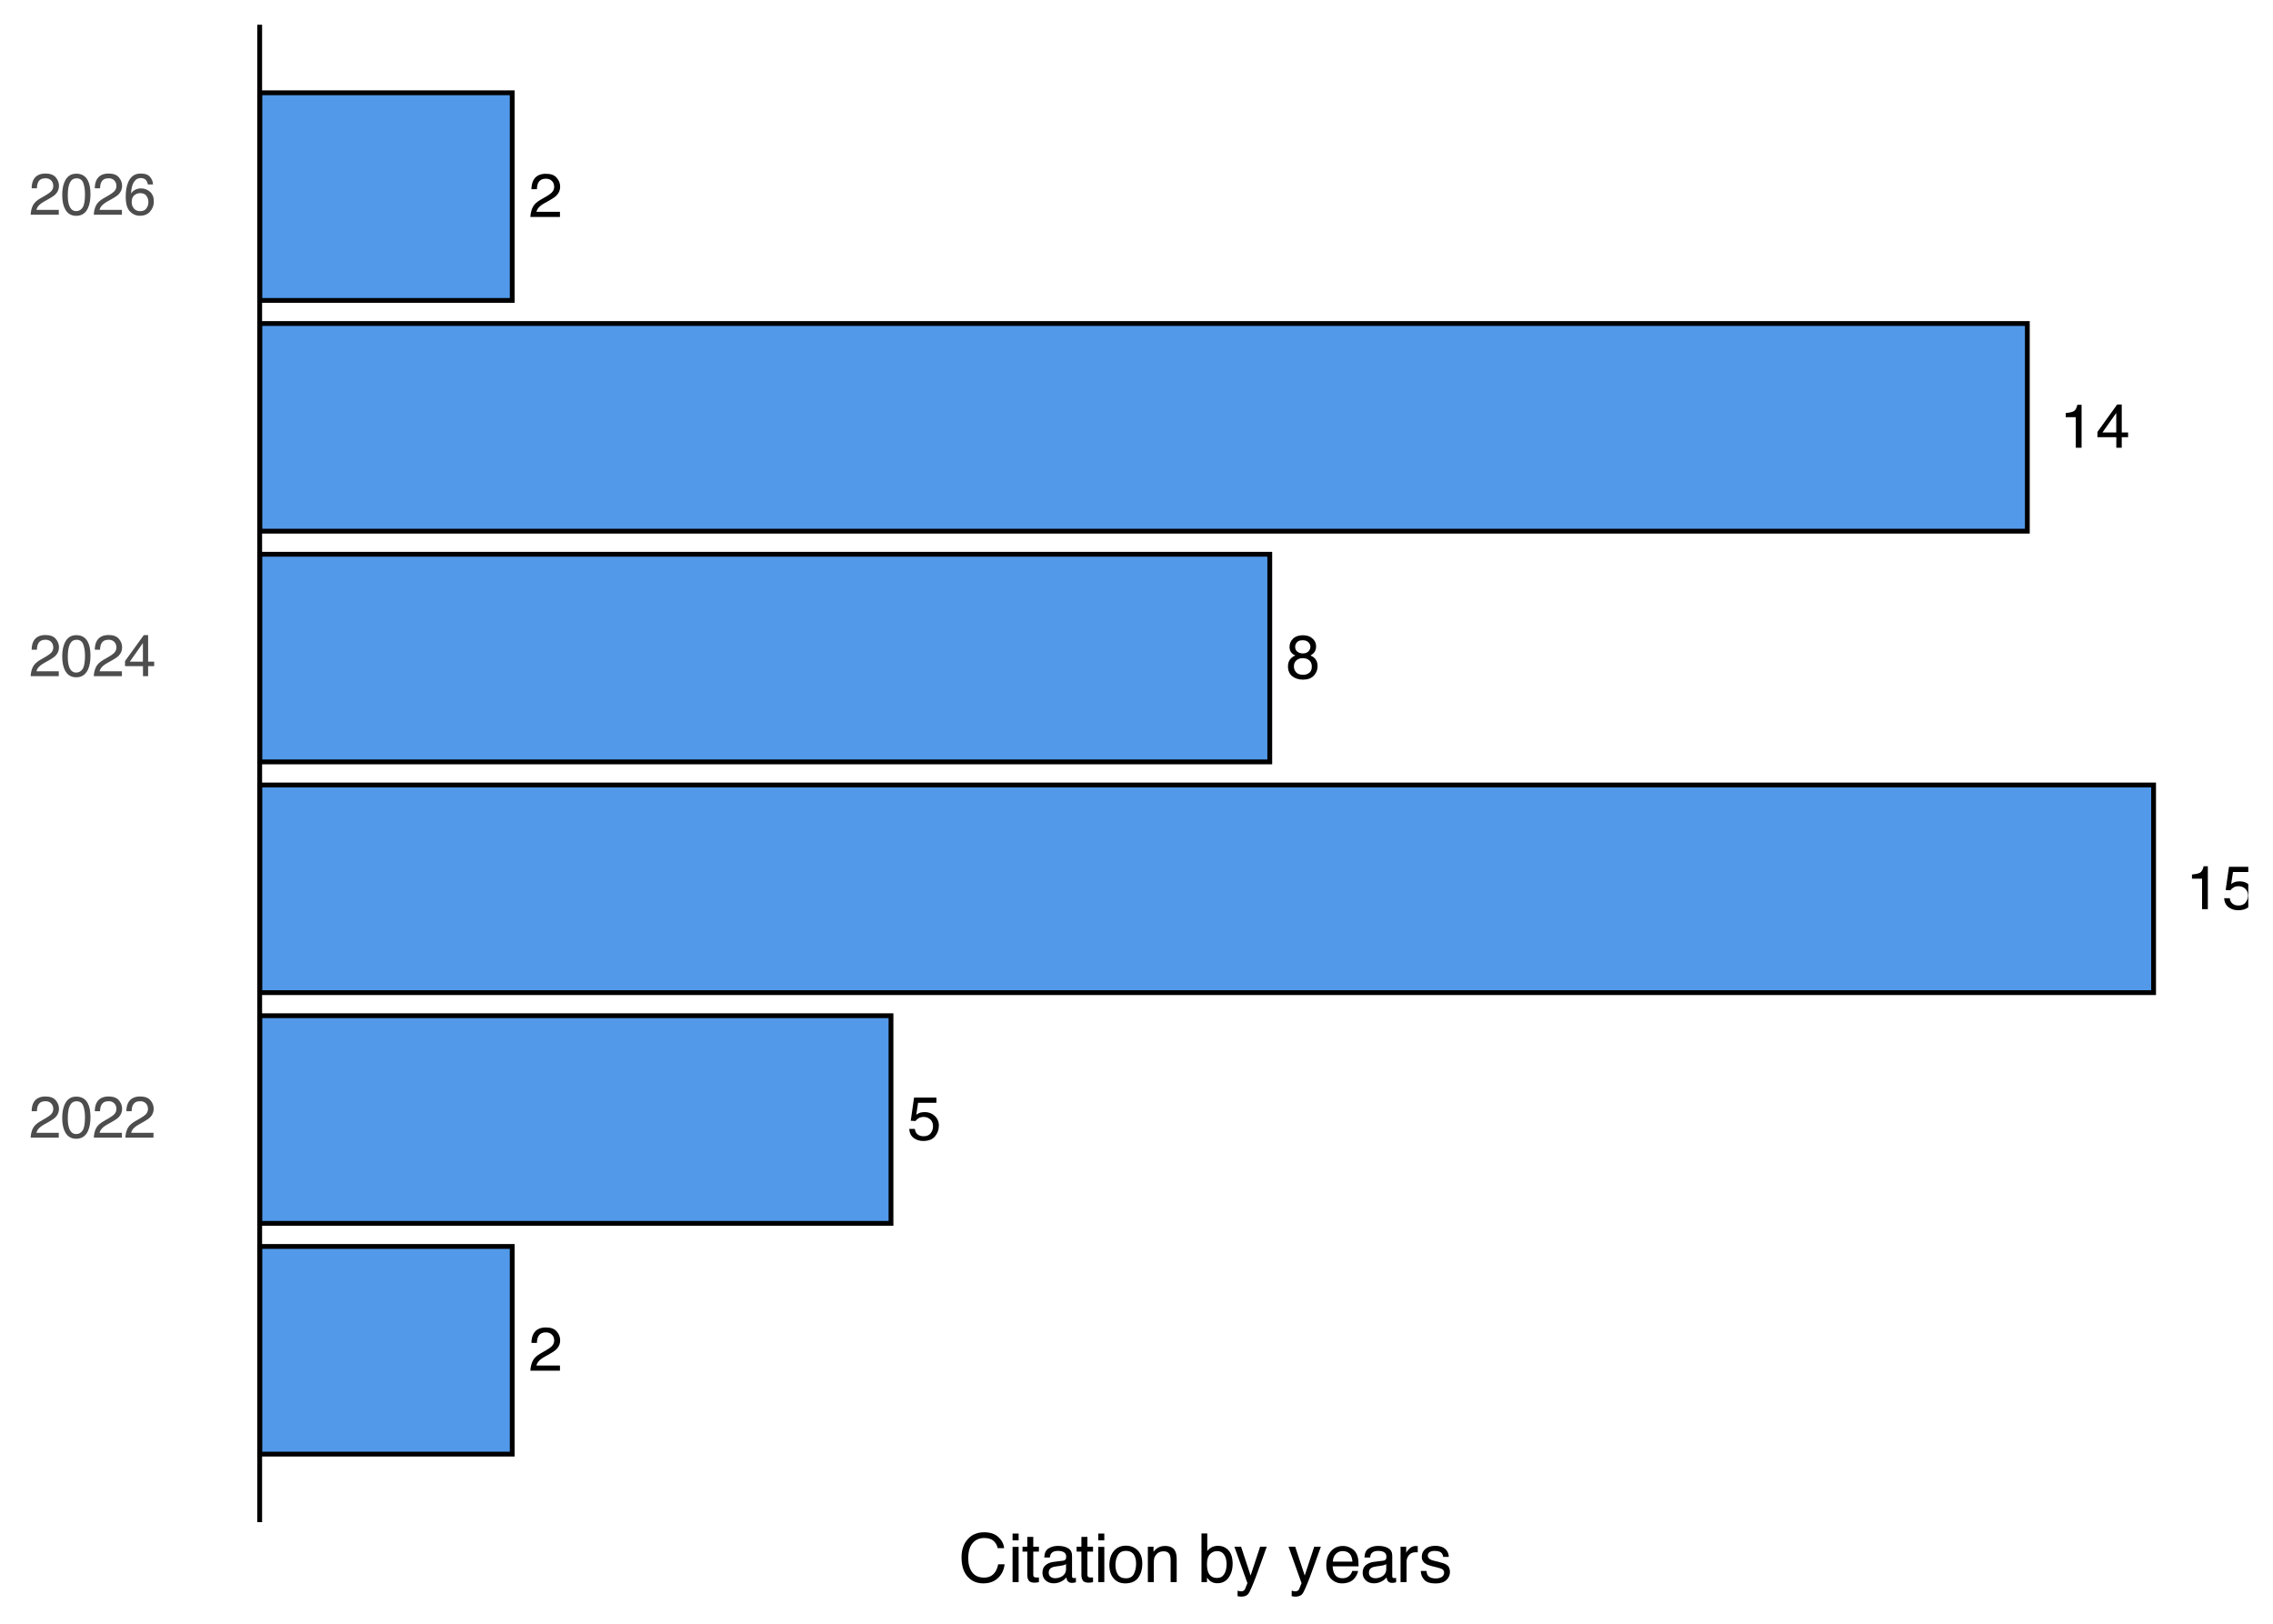
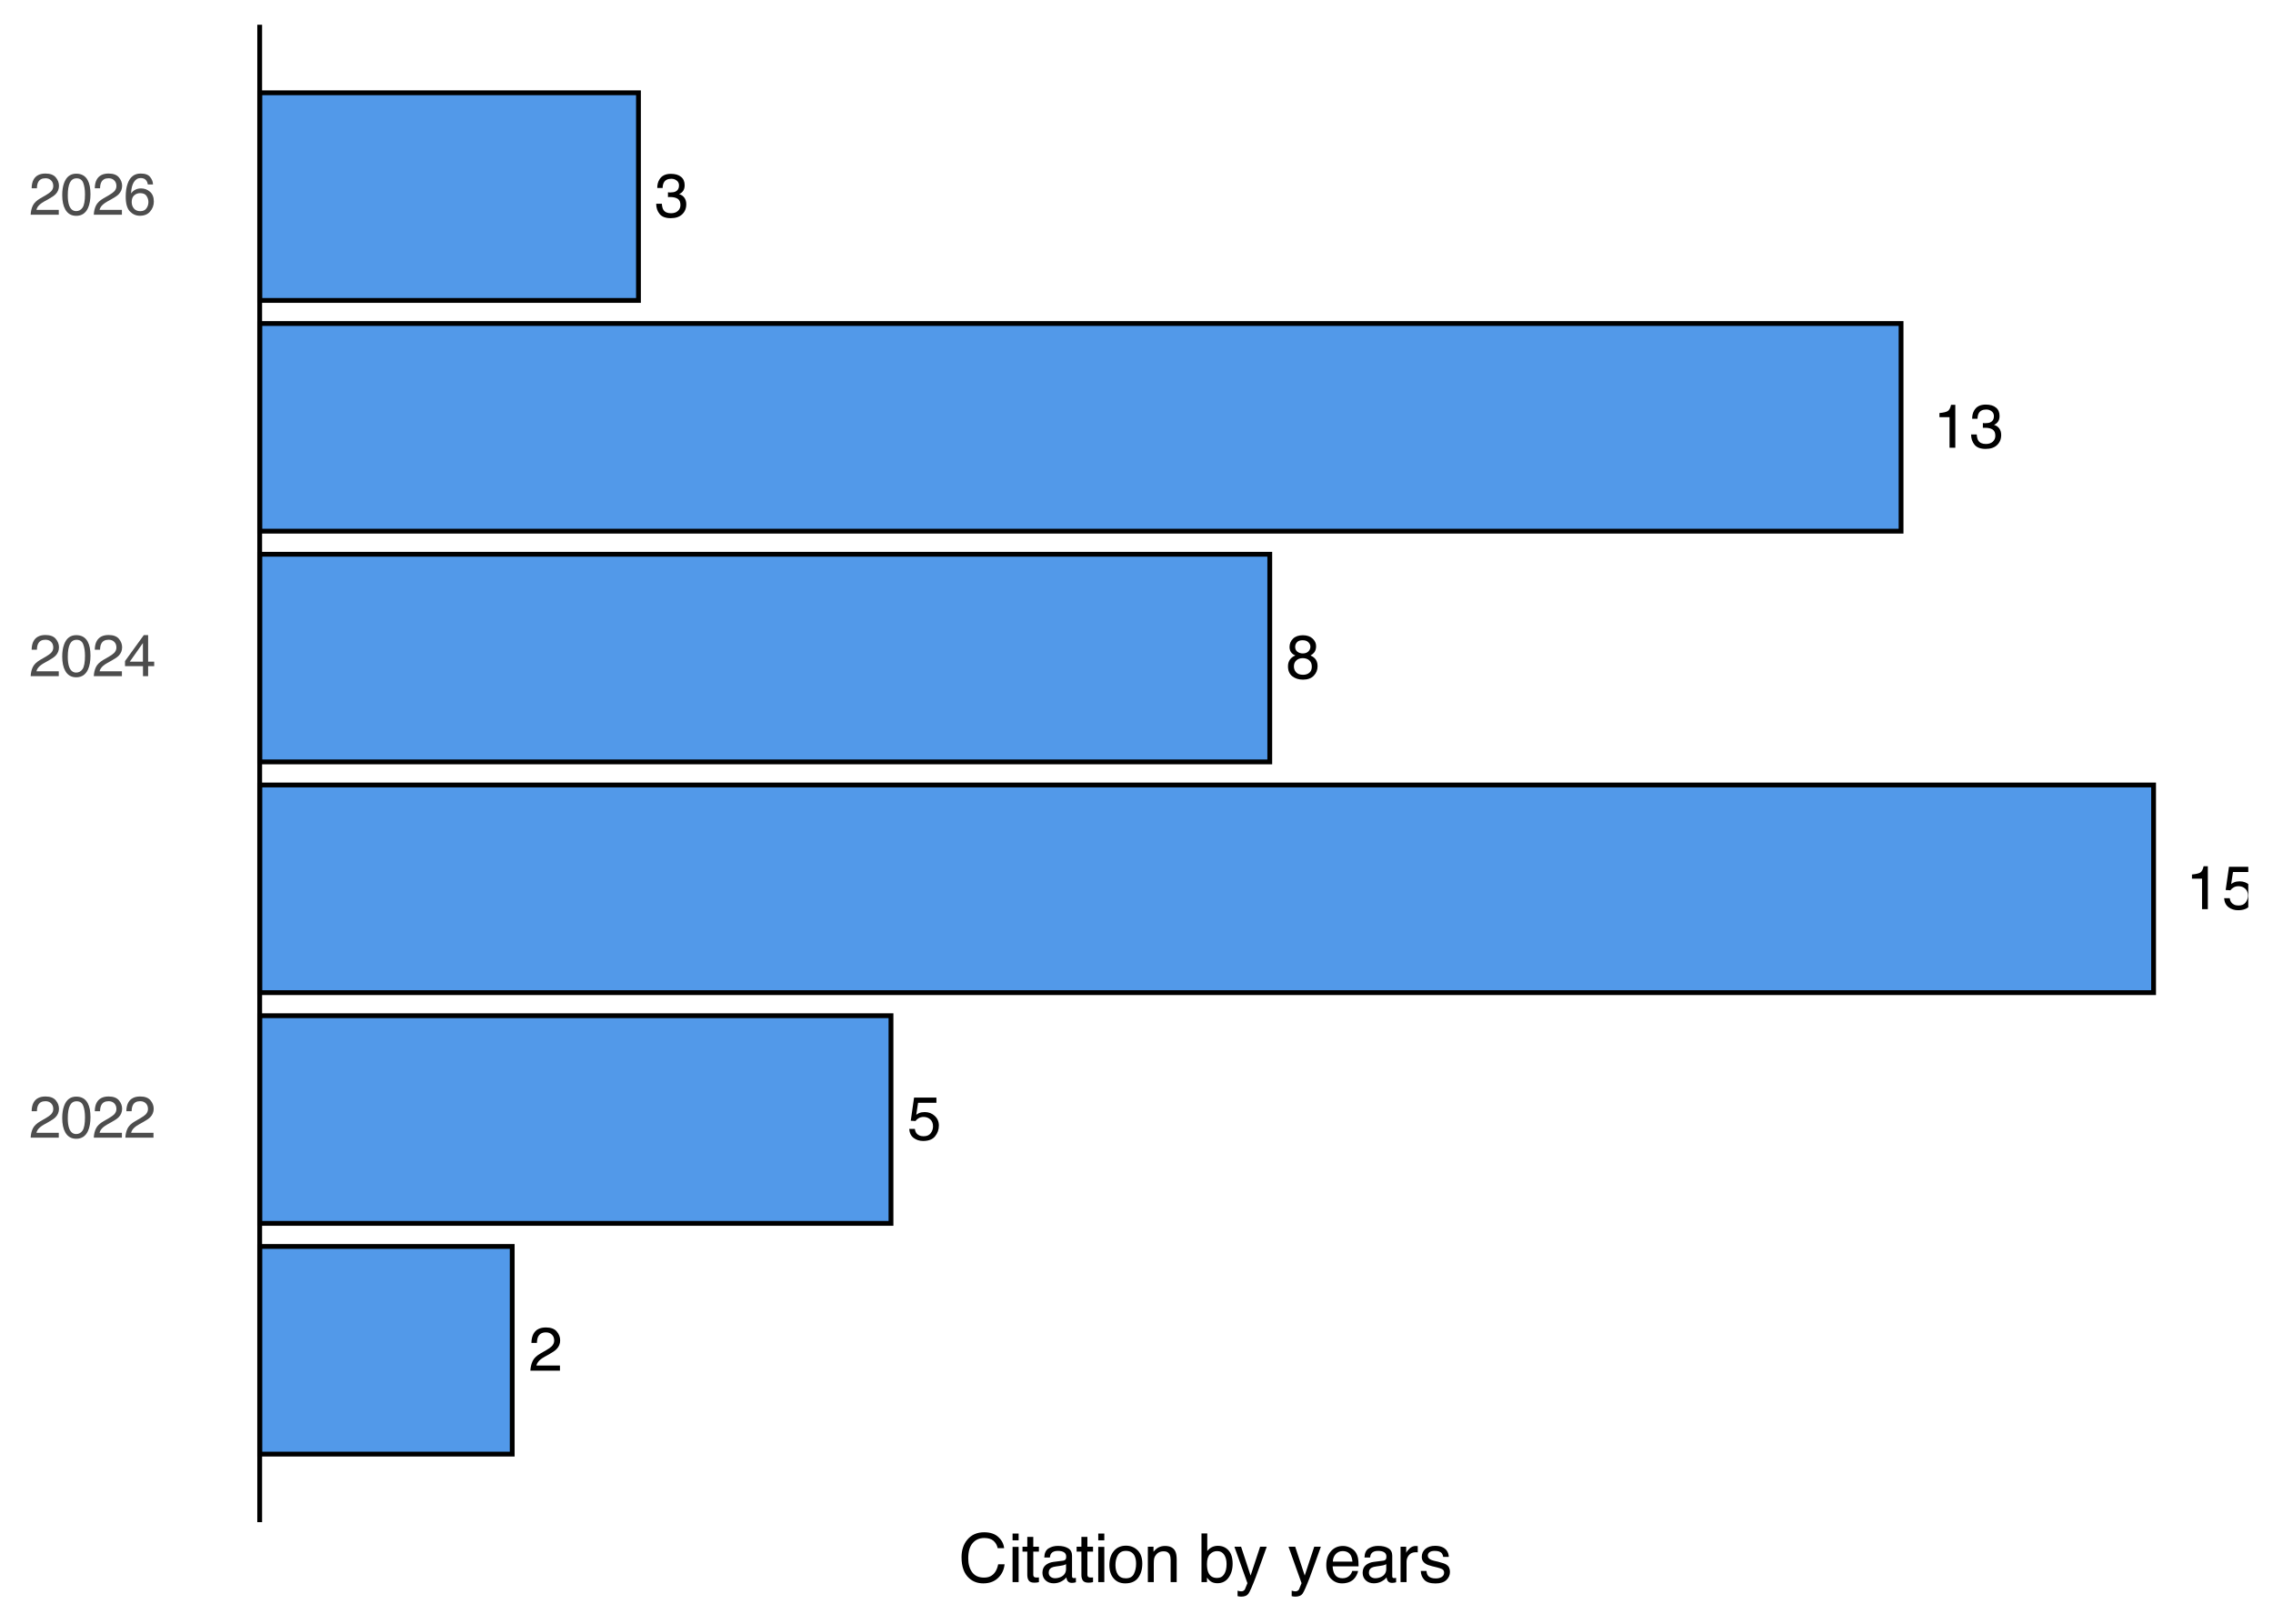
<svg xmlns="http://www.w3.org/2000/svg" xmlns:xlink="http://www.w3.org/1999/xlink" width="504" height="360" viewBox="0 0 504 360">
  <defs>
    <g>
      <g id="glyph-0-0">
        <path d="M 0.438 0 L 0.438 -9.797 L 8.219 -9.797 L 8.219 0 Z M 6.984 -1.234 L 6.984 -8.562 L 1.672 -8.562 L 1.672 -1.234 Z M 6.984 -1.234 " />
      </g>
      <g id="glyph-0-1">
        <path d="M 0.422 0 C 0.473 -0.82 0.645 -1.535 0.938 -2.141 C 1.227 -2.754 1.805 -3.312 2.672 -3.812 L 3.953 -4.547 C 4.523 -4.879 4.926 -5.164 5.156 -5.406 C 5.52 -5.77 5.703 -6.191 5.703 -6.672 C 5.703 -7.223 5.535 -7.66 5.203 -7.984 C 4.867 -8.316 4.426 -8.484 3.875 -8.484 C 3.051 -8.484 2.477 -8.172 2.156 -7.547 C 1.988 -7.211 1.895 -6.75 1.875 -6.156 L 0.656 -6.156 C 0.676 -6.988 0.832 -7.664 1.125 -8.188 C 1.645 -9.113 2.562 -9.578 3.875 -9.578 C 4.969 -9.578 5.766 -9.281 6.266 -8.688 C 6.773 -8.102 7.031 -7.445 7.031 -6.719 C 7.031 -5.957 6.758 -5.305 6.219 -4.766 C 5.906 -4.441 5.348 -4.055 4.547 -3.609 L 3.641 -3.109 C 3.203 -2.867 2.859 -2.641 2.609 -2.422 C 2.16 -2.035 1.879 -1.609 1.766 -1.141 L 6.984 -1.141 L 6.984 0 Z M 0.422 0 " />
      </g>
      <g id="glyph-0-2">
        <path d="M 1.688 -2.438 C 1.77 -1.75 2.086 -1.273 2.641 -1.016 C 2.922 -0.879 3.25 -0.812 3.625 -0.812 C 4.332 -0.812 4.859 -1.035 5.203 -1.484 C 5.547 -1.941 5.719 -2.445 5.719 -3 C 5.719 -3.664 5.516 -4.18 5.109 -4.547 C 4.703 -4.91 4.211 -5.094 3.641 -5.094 C 3.234 -5.094 2.879 -5.008 2.578 -4.844 C 2.285 -4.688 2.035 -4.469 1.828 -4.188 L 0.781 -4.25 L 1.516 -9.391 L 6.469 -9.391 L 6.469 -8.234 L 2.406 -8.234 L 2 -5.578 C 2.227 -5.742 2.441 -5.867 2.641 -5.953 C 2.992 -6.098 3.406 -6.172 3.875 -6.172 C 4.75 -6.172 5.488 -5.891 6.094 -5.328 C 6.707 -4.766 7.016 -4.051 7.016 -3.188 C 7.016 -2.281 6.734 -1.484 6.172 -0.797 C 5.617 -0.109 4.727 0.234 3.5 0.234 C 2.727 0.234 2.039 0.012 1.438 -0.422 C 0.844 -0.859 0.508 -1.531 0.438 -2.438 Z M 1.688 -2.438 " />
      </g>
      <g id="glyph-0-3">
        <path d="M 1.312 -6.766 L 1.312 -7.688 C 2.176 -7.77 2.781 -7.91 3.125 -8.109 C 3.469 -8.305 3.723 -8.773 3.891 -9.516 L 4.828 -9.516 L 4.828 0 L 3.547 0 L 3.547 -6.766 Z M 1.312 -6.766 " />
      </g>
      <g id="glyph-0-4">
        <path d="M 3.719 -5.547 C 4.238 -5.547 4.648 -5.691 4.953 -5.984 C 5.254 -6.285 5.406 -6.641 5.406 -7.047 C 5.406 -7.398 5.258 -7.723 4.969 -8.016 C 4.688 -8.316 4.254 -8.469 3.672 -8.469 C 3.098 -8.469 2.68 -8.316 2.422 -8.016 C 2.16 -7.723 2.031 -7.379 2.031 -6.984 C 2.031 -6.535 2.195 -6.18 2.531 -5.922 C 2.863 -5.672 3.258 -5.547 3.719 -5.547 Z M 3.781 -0.812 C 4.344 -0.812 4.805 -0.961 5.172 -1.266 C 5.535 -1.566 5.719 -2.016 5.719 -2.609 C 5.719 -3.234 5.531 -3.703 5.156 -4.016 C 4.781 -4.336 4.297 -4.5 3.703 -4.5 C 3.129 -4.5 2.66 -4.332 2.297 -4 C 1.93 -3.676 1.75 -3.227 1.75 -2.656 C 1.75 -2.156 1.914 -1.723 2.25 -1.359 C 2.582 -0.992 3.094 -0.812 3.781 -0.812 Z M 2.078 -5.094 C 1.742 -5.227 1.484 -5.395 1.297 -5.594 C 0.953 -5.945 0.781 -6.406 0.781 -6.969 C 0.781 -7.688 1.035 -8.301 1.547 -8.812 C 2.066 -9.32 2.797 -9.578 3.734 -9.578 C 4.648 -9.578 5.367 -9.332 5.891 -8.844 C 6.41 -8.363 6.672 -7.801 6.672 -7.156 C 6.672 -6.562 6.52 -6.082 6.219 -5.719 C 6.051 -5.508 5.789 -5.301 5.438 -5.094 C 5.832 -4.914 6.145 -4.707 6.375 -4.469 C 6.789 -4.031 7 -3.453 7 -2.734 C 7 -1.898 6.719 -1.191 6.156 -0.609 C 5.594 -0.023 4.797 0.266 3.766 0.266 C 2.828 0.266 2.035 0.012 1.391 -0.484 C 0.754 -0.984 0.438 -1.719 0.438 -2.688 C 0.438 -3.25 0.57 -3.734 0.844 -4.141 C 1.125 -4.555 1.535 -4.875 2.078 -5.094 Z M 2.078 -5.094 " />
      </g>
      <g id="glyph-0-5">
-         <path d="M 4.516 -3.375 L 4.516 -7.703 L 1.453 -3.375 Z M 4.531 0 L 4.531 -2.328 L 0.344 -2.328 L 0.344 -3.5 L 4.719 -9.578 L 5.734 -9.578 L 5.734 -3.375 L 7.141 -3.375 L 7.141 -2.328 L 5.734 -2.328 L 5.734 0 Z M 4.531 0 " />
+         <path d="M 3.547 0.266 C 2.422 0.266 1.602 -0.039 1.094 -0.656 C 0.582 -1.281 0.328 -2.039 0.328 -2.938 L 1.578 -2.938 C 1.629 -2.312 1.742 -1.863 1.922 -1.594 C 2.234 -1.082 2.797 -0.828 3.609 -0.828 C 4.242 -0.828 4.75 -0.992 5.125 -1.328 C 5.508 -1.672 5.703 -2.109 5.703 -2.641 C 5.703 -3.305 5.5 -3.77 5.094 -4.031 C 4.695 -4.289 4.141 -4.422 3.422 -4.422 C 3.348 -4.422 3.27 -4.422 3.188 -4.422 C 3.102 -4.422 3.02 -4.414 2.938 -4.406 L 2.938 -5.469 C 3.062 -5.457 3.164 -5.445 3.25 -5.438 C 3.332 -5.438 3.422 -5.438 3.516 -5.438 C 3.961 -5.438 4.332 -5.504 4.625 -5.641 C 5.133 -5.891 5.391 -6.336 5.391 -6.984 C 5.391 -7.453 5.219 -7.816 4.875 -8.078 C 4.539 -8.336 4.148 -8.469 3.703 -8.469 C 2.898 -8.469 2.348 -8.203 2.047 -7.672 C 1.867 -7.379 1.77 -6.961 1.75 -6.422 L 0.562 -6.422 C 0.562 -7.129 0.707 -7.734 1 -8.234 C 1.488 -9.117 2.348 -9.562 3.578 -9.562 C 4.547 -9.562 5.297 -9.344 5.828 -8.906 C 6.367 -8.477 6.641 -7.852 6.641 -7.031 C 6.641 -6.438 6.477 -5.957 6.156 -5.594 C 5.969 -5.375 5.719 -5.195 5.406 -5.062 C 5.906 -4.926 6.297 -4.66 6.578 -4.266 C 6.859 -3.879 7 -3.398 7 -2.828 C 7 -1.91 6.695 -1.164 6.094 -0.594 C 5.5 -0.02 4.648 0.266 3.547 0.266 Z M 3.547 0.266 " />
      </g>
      <g id="glyph-1-0">
        <path d="M 0.422 0 L 0.422 -9.328 L 7.828 -9.328 L 7.828 0 Z M 6.656 -1.172 L 6.656 -8.156 L 1.594 -8.156 L 1.594 -1.172 Z M 6.656 -1.172 " />
      </g>
      <g id="glyph-1-1">
        <path d="M 0.406 0 C 0.445 -0.781 0.609 -1.457 0.891 -2.031 C 1.172 -2.613 1.723 -3.145 2.547 -3.625 L 3.766 -4.328 C 4.305 -4.648 4.688 -4.922 4.906 -5.141 C 5.25 -5.492 5.422 -5.895 5.422 -6.344 C 5.422 -6.875 5.258 -7.297 4.938 -7.609 C 4.625 -7.922 4.207 -8.078 3.688 -8.078 C 2.895 -8.078 2.352 -7.781 2.062 -7.188 C 1.895 -6.863 1.805 -6.422 1.797 -5.859 L 0.625 -5.859 C 0.633 -6.648 0.781 -7.297 1.062 -7.797 C 1.562 -8.68 2.438 -9.125 3.688 -9.125 C 4.727 -9.125 5.488 -8.844 5.969 -8.281 C 6.445 -7.719 6.688 -7.094 6.688 -6.406 C 6.688 -5.676 6.43 -5.051 5.922 -4.531 C 5.629 -4.227 5.098 -3.863 4.328 -3.438 L 3.453 -2.953 C 3.047 -2.723 2.723 -2.504 2.484 -2.297 C 2.055 -1.93 1.789 -1.523 1.688 -1.078 L 6.641 -1.078 L 6.641 0 Z M 0.406 0 " />
      </g>
      <g id="glyph-1-2">
        <path d="M 3.516 -9.094 C 4.691 -9.094 5.539 -8.609 6.062 -7.641 C 6.469 -6.891 6.672 -5.863 6.672 -4.562 C 6.672 -3.32 6.488 -2.297 6.125 -1.484 C 5.594 -0.328 4.723 0.25 3.516 0.25 C 2.422 0.25 1.609 -0.223 1.078 -1.172 C 0.629 -1.961 0.406 -3.023 0.406 -4.359 C 0.406 -5.391 0.539 -6.273 0.812 -7.016 C 1.312 -8.398 2.211 -9.094 3.516 -9.094 Z M 3.5 -0.797 C 4.094 -0.797 4.566 -1.055 4.922 -1.578 C 5.273 -2.109 5.453 -3.086 5.453 -4.516 C 5.453 -5.547 5.32 -6.395 5.062 -7.062 C 4.812 -7.727 4.32 -8.062 3.594 -8.062 C 2.914 -8.062 2.422 -7.742 2.109 -7.109 C 1.797 -6.473 1.641 -5.539 1.641 -4.312 C 1.641 -3.383 1.738 -2.641 1.938 -2.078 C 2.25 -1.223 2.77 -0.797 3.5 -0.797 Z M 3.5 -0.797 " />
      </g>
      <g id="glyph-1-3">
        <path d="M 4.297 -3.219 L 4.297 -7.344 L 1.391 -3.219 Z M 4.312 0 L 4.312 -2.219 L 0.328 -2.219 L 0.328 -3.344 L 4.5 -9.109 L 5.453 -9.109 L 5.453 -3.219 L 6.797 -3.219 L 6.797 -2.219 L 5.453 -2.219 L 5.453 0 Z M 4.312 0 " />
      </g>
      <g id="glyph-1-4">
        <path d="M 3.797 -9.125 C 4.816 -9.125 5.523 -8.859 5.922 -8.328 C 6.328 -7.805 6.531 -7.266 6.531 -6.703 L 5.391 -6.703 C 5.328 -7.066 5.223 -7.348 5.078 -7.547 C 4.797 -7.93 4.379 -8.125 3.828 -8.125 C 3.18 -8.125 2.672 -7.828 2.297 -7.234 C 1.922 -6.648 1.711 -5.805 1.672 -4.703 C 1.93 -5.086 2.258 -5.375 2.656 -5.562 C 3.02 -5.738 3.426 -5.828 3.875 -5.828 C 4.633 -5.828 5.297 -5.582 5.859 -5.094 C 6.43 -4.602 6.719 -3.875 6.719 -2.906 C 6.719 -2.082 6.445 -1.352 5.906 -0.719 C 5.375 -0.082 4.613 0.234 3.625 0.234 C 2.77 0.234 2.031 -0.086 1.406 -0.734 C 0.789 -1.379 0.484 -2.469 0.484 -4 C 0.484 -5.125 0.625 -6.082 0.906 -6.875 C 1.426 -8.375 2.391 -9.125 3.797 -9.125 Z M 3.719 -0.781 C 4.32 -0.781 4.77 -0.984 5.062 -1.391 C 5.363 -1.797 5.516 -2.27 5.516 -2.812 C 5.516 -3.281 5.379 -3.723 5.109 -4.141 C 4.848 -4.566 4.363 -4.781 3.656 -4.781 C 3.164 -4.781 2.734 -4.613 2.359 -4.281 C 1.992 -3.957 1.812 -3.469 1.812 -2.812 C 1.812 -2.238 1.977 -1.754 2.312 -1.359 C 2.656 -0.973 3.125 -0.781 3.719 -0.781 Z M 3.719 -0.781 " />
      </g>
      <g id="glyph-2-0">
        <path d="M 0.484 0 L 0.484 -10.766 L 9.031 -10.766 L 9.031 0 Z M 7.672 -1.344 L 7.672 -9.406 L 1.828 -9.406 L 1.828 -1.344 Z M 7.672 -1.344 " />
      </g>
      <g id="glyph-2-1">
        <path d="M 5.672 -11.047 C 7.035 -11.047 8.094 -10.688 8.844 -9.969 C 9.594 -9.258 10.008 -8.445 10.094 -7.531 L 8.672 -7.531 C 8.516 -8.219 8.195 -8.766 7.719 -9.172 C 7.238 -9.578 6.562 -9.781 5.688 -9.781 C 4.633 -9.781 3.781 -9.406 3.125 -8.656 C 2.469 -7.914 2.141 -6.781 2.141 -5.25 C 2.141 -3.988 2.43 -2.961 3.016 -2.172 C 3.609 -1.391 4.488 -1 5.656 -1 C 6.727 -1 7.547 -1.41 8.109 -2.234 C 8.41 -2.672 8.633 -3.242 8.781 -3.953 L 10.203 -3.953 C 10.078 -2.816 9.656 -1.867 8.938 -1.109 C 8.082 -0.18 6.93 0.281 5.484 0.281 C 4.234 0.281 3.188 -0.098 2.344 -0.859 C 1.219 -1.859 0.656 -3.406 0.656 -5.5 C 0.656 -7.082 1.078 -8.379 1.922 -9.391 C 2.828 -10.492 4.078 -11.047 5.672 -11.047 Z M 5.391 -11.047 Z M 5.391 -11.047 " />
      </g>
      <g id="glyph-2-2">
        <path d="M 0.969 -7.812 L 2.312 -7.812 L 2.312 0 L 0.969 0 Z M 0.969 -10.766 L 2.312 -10.766 L 2.312 -9.266 L 0.969 -9.266 Z M 0.969 -10.766 " />
      </g>
      <g id="glyph-2-3">
        <path d="M 1.234 -10.031 L 2.562 -10.031 L 2.562 -7.844 L 3.812 -7.844 L 3.812 -6.766 L 2.562 -6.766 L 2.562 -1.641 C 2.562 -1.367 2.656 -1.188 2.844 -1.094 C 2.945 -1.039 3.117 -1.016 3.359 -1.016 C 3.422 -1.016 3.488 -1.016 3.562 -1.016 C 3.633 -1.023 3.719 -1.035 3.812 -1.047 L 3.812 0 C 3.664 0.039 3.508 0.07 3.344 0.094 C 3.176 0.113 3 0.125 2.812 0.125 C 2.195 0.125 1.781 -0.031 1.562 -0.344 C 1.344 -0.664 1.234 -1.078 1.234 -1.578 L 1.234 -6.766 L 0.172 -6.766 L 0.172 -7.844 L 1.234 -7.844 Z M 1.234 -10.031 " />
      </g>
      <g id="glyph-2-4">
        <path d="M 1.984 -2.094 C 1.984 -1.707 2.117 -1.406 2.391 -1.188 C 2.672 -0.969 3.004 -0.859 3.391 -0.859 C 3.848 -0.859 4.297 -0.961 4.734 -1.172 C 5.461 -1.535 5.828 -2.125 5.828 -2.938 L 5.828 -3.984 C 5.672 -3.891 5.461 -3.805 5.203 -3.734 C 4.953 -3.672 4.703 -3.625 4.453 -3.594 L 3.656 -3.484 C 3.176 -3.422 2.816 -3.32 2.578 -3.188 C 2.18 -2.957 1.984 -2.594 1.984 -2.094 Z M 5.172 -4.75 C 5.473 -4.789 5.676 -4.922 5.781 -5.141 C 5.832 -5.254 5.859 -5.422 5.859 -5.641 C 5.859 -6.086 5.695 -6.41 5.375 -6.609 C 5.062 -6.816 4.609 -6.922 4.016 -6.922 C 3.328 -6.922 2.836 -6.734 2.547 -6.359 C 2.391 -6.16 2.285 -5.859 2.234 -5.453 L 1 -5.453 C 1.031 -6.422 1.344 -7.094 1.938 -7.469 C 2.539 -7.844 3.242 -8.031 4.047 -8.031 C 4.961 -8.031 5.711 -7.852 6.297 -7.5 C 6.867 -7.156 7.156 -6.609 7.156 -5.859 L 7.156 -1.344 C 7.156 -1.207 7.18 -1.098 7.234 -1.016 C 7.285 -0.93 7.406 -0.891 7.594 -0.891 C 7.645 -0.891 7.707 -0.895 7.781 -0.906 C 7.852 -0.914 7.93 -0.926 8.016 -0.938 L 8.016 0.031 C 7.816 0.094 7.66 0.129 7.547 0.141 C 7.441 0.16 7.297 0.172 7.109 0.172 C 6.66 0.172 6.332 0.008 6.125 -0.312 C 6.02 -0.488 5.941 -0.734 5.891 -1.047 C 5.629 -0.691 5.242 -0.383 4.734 -0.125 C 4.234 0.133 3.68 0.266 3.078 0.266 C 2.348 0.266 1.75 0.043 1.281 -0.391 C 0.82 -0.836 0.594 -1.395 0.594 -2.062 C 0.594 -2.789 0.82 -3.352 1.281 -3.75 C 1.738 -4.145 2.332 -4.391 3.062 -4.484 Z M 4.078 -8.031 Z M 4.078 -8.031 " />
      </g>
      <g id="glyph-2-5">
        <path d="M 4.078 -0.844 C 4.953 -0.844 5.551 -1.172 5.875 -1.828 C 6.195 -2.492 6.359 -3.234 6.359 -4.047 C 6.359 -4.785 6.242 -5.383 6.016 -5.844 C 5.641 -6.562 5 -6.922 4.094 -6.922 C 3.289 -6.922 2.703 -6.613 2.328 -6 C 1.961 -5.383 1.781 -4.641 1.781 -3.766 C 1.781 -2.93 1.961 -2.234 2.328 -1.672 C 2.703 -1.117 3.285 -0.844 4.078 -0.844 Z M 4.125 -8.078 C 5.133 -8.078 5.988 -7.738 6.688 -7.062 C 7.383 -6.383 7.734 -5.395 7.734 -4.094 C 7.734 -2.82 7.426 -1.773 6.812 -0.953 C 6.195 -0.129 5.242 0.281 3.953 0.281 C 2.879 0.281 2.023 -0.082 1.391 -0.812 C 0.754 -1.539 0.438 -2.52 0.438 -3.75 C 0.438 -5.07 0.77 -6.125 1.438 -6.906 C 2.102 -7.688 3 -8.078 4.125 -8.078 Z M 4.094 -8.031 Z M 4.094 -8.031 " />
      </g>
      <g id="glyph-2-6">
        <path d="M 0.969 -7.844 L 2.219 -7.844 L 2.219 -6.734 C 2.594 -7.191 2.984 -7.52 3.391 -7.719 C 3.805 -7.914 4.27 -8.016 4.781 -8.016 C 5.895 -8.016 6.645 -7.629 7.031 -6.859 C 7.25 -6.43 7.359 -5.82 7.359 -5.031 L 7.359 0 L 6.016 0 L 6.016 -4.938 C 6.016 -5.414 5.945 -5.801 5.812 -6.094 C 5.57 -6.582 5.145 -6.828 4.531 -6.828 C 4.219 -6.828 3.961 -6.797 3.766 -6.734 C 3.398 -6.629 3.082 -6.414 2.812 -6.094 C 2.594 -5.832 2.445 -5.562 2.375 -5.281 C 2.312 -5.008 2.281 -4.617 2.281 -4.109 L 2.281 0 L 0.969 0 Z M 4.062 -8.031 Z M 4.062 -8.031 " />
      </g>
      <g id="glyph-2-7">
</g>
      <g id="glyph-2-8">
        <path d="M 0.859 -10.797 L 2.141 -10.797 L 2.141 -6.891 C 2.43 -7.266 2.773 -7.551 3.172 -7.75 C 3.578 -7.945 4.016 -8.047 4.484 -8.047 C 5.461 -8.047 6.254 -7.707 6.859 -7.031 C 7.461 -6.363 7.766 -5.379 7.766 -4.078 C 7.766 -2.836 7.461 -1.805 6.859 -0.984 C 6.266 -0.16 5.438 0.25 4.375 0.25 C 3.781 0.25 3.273 0.102 2.859 -0.188 C 2.617 -0.352 2.359 -0.625 2.078 -1 L 2.078 0 L 0.859 0 Z M 4.297 -0.922 C 5.004 -0.922 5.535 -1.203 5.891 -1.766 C 6.242 -2.328 6.422 -3.07 6.422 -4 C 6.422 -4.832 6.242 -5.52 5.891 -6.062 C 5.535 -6.602 5.016 -6.875 4.328 -6.875 C 3.723 -6.875 3.195 -6.648 2.75 -6.203 C 2.301 -5.754 2.078 -5.02 2.078 -4 C 2.078 -3.27 2.164 -2.676 2.344 -2.219 C 2.695 -1.352 3.348 -0.922 4.297 -0.922 Z M 4.297 -0.922 " />
      </g>
      <g id="glyph-2-9">
        <path d="M 5.859 -7.844 L 7.328 -7.844 C 7.141 -7.344 6.727 -6.195 6.094 -4.406 C 5.613 -3.051 5.211 -1.953 4.891 -1.109 C 4.129 0.887 3.594 2.109 3.281 2.547 C 2.969 2.992 2.426 3.219 1.656 3.219 C 1.477 3.219 1.336 3.207 1.234 3.188 C 1.129 3.176 1.004 3.148 0.859 3.109 L 0.859 1.906 C 1.086 1.969 1.254 2.004 1.359 2.016 C 1.461 2.035 1.555 2.047 1.641 2.047 C 1.879 2.047 2.055 2.004 2.172 1.922 C 2.285 1.848 2.383 1.754 2.469 1.641 C 2.488 1.598 2.57 1.395 2.719 1.031 C 2.875 0.664 2.984 0.398 3.047 0.234 L 0.156 -7.844 L 1.641 -7.844 L 3.75 -1.453 Z M 3.75 -8.031 Z M 3.75 -8.031 " />
      </g>
      <g id="glyph-2-10">
        <path d="M 4.234 -8.016 C 4.785 -8.016 5.32 -7.883 5.844 -7.625 C 6.375 -7.363 6.773 -7.023 7.047 -6.609 C 7.305 -6.211 7.484 -5.754 7.578 -5.234 C 7.648 -4.867 7.688 -4.289 7.688 -3.5 L 1.938 -3.5 C 1.969 -2.707 2.156 -2.066 2.5 -1.578 C 2.852 -1.098 3.398 -0.859 4.141 -0.859 C 4.828 -0.859 5.375 -1.086 5.781 -1.547 C 6.02 -1.805 6.188 -2.113 6.281 -2.469 L 7.578 -2.469 C 7.547 -2.176 7.43 -1.852 7.234 -1.5 C 7.047 -1.145 6.832 -0.852 6.594 -0.625 C 6.188 -0.238 5.691 0.02 5.109 0.156 C 4.785 0.238 4.426 0.281 4.031 0.281 C 3.051 0.281 2.223 -0.07 1.547 -0.781 C 0.867 -1.5 0.531 -2.492 0.531 -3.766 C 0.531 -5.023 0.867 -6.047 1.547 -6.828 C 2.234 -7.617 3.129 -8.016 4.234 -8.016 Z M 6.328 -4.547 C 6.273 -5.117 6.156 -5.578 5.969 -5.922 C 5.602 -6.555 5 -6.875 4.156 -6.875 C 3.551 -6.875 3.039 -6.656 2.625 -6.219 C 2.219 -5.781 2.004 -5.223 1.984 -4.547 Z M 4.109 -8.031 Z M 4.109 -8.031 " />
      </g>
      <g id="glyph-2-11">
        <path d="M 1 -7.844 L 2.25 -7.844 L 2.25 -6.484 C 2.352 -6.754 2.602 -7.078 3 -7.453 C 3.406 -7.828 3.867 -8.016 4.391 -8.016 C 4.422 -8.016 4.461 -8.008 4.516 -8 C 4.578 -8 4.676 -7.992 4.812 -7.984 L 4.812 -6.594 C 4.738 -6.602 4.664 -6.609 4.594 -6.609 C 4.531 -6.617 4.461 -6.625 4.391 -6.625 C 3.723 -6.625 3.211 -6.41 2.859 -5.984 C 2.504 -5.555 2.328 -5.066 2.328 -4.516 L 2.328 0 L 1 0 Z M 1 -7.844 " />
      </g>
      <g id="glyph-2-12">
        <path d="M 1.75 -2.469 C 1.789 -2.02 1.898 -1.68 2.078 -1.453 C 2.41 -1.023 2.988 -0.812 3.812 -0.812 C 4.301 -0.812 4.727 -0.914 5.094 -1.125 C 5.469 -1.344 5.656 -1.672 5.656 -2.109 C 5.656 -2.453 5.504 -2.711 5.203 -2.891 C 5.016 -2.992 4.641 -3.117 4.078 -3.266 L 3.031 -3.516 C 2.363 -3.68 1.867 -3.867 1.547 -4.078 C 0.984 -4.43 0.703 -4.926 0.703 -5.562 C 0.703 -6.301 0.969 -6.898 1.5 -7.359 C 2.039 -7.816 2.758 -8.047 3.656 -8.047 C 4.844 -8.047 5.695 -7.703 6.219 -7.016 C 6.539 -6.566 6.695 -6.094 6.688 -5.594 L 5.453 -5.594 C 5.422 -5.883 5.316 -6.156 5.141 -6.406 C 4.836 -6.75 4.312 -6.922 3.562 -6.922 C 3.062 -6.922 2.68 -6.82 2.422 -6.625 C 2.172 -6.438 2.047 -6.188 2.047 -5.875 C 2.047 -5.539 2.211 -5.27 2.547 -5.062 C 2.742 -4.938 3.031 -4.828 3.406 -4.734 L 4.281 -4.531 C 5.227 -4.301 5.863 -4.078 6.188 -3.859 C 6.695 -3.523 6.953 -2.992 6.953 -2.266 C 6.953 -1.566 6.688 -0.961 6.156 -0.453 C 5.633 0.043 4.832 0.297 3.75 0.297 C 2.582 0.297 1.754 0.027 1.266 -0.5 C 0.773 -1.031 0.516 -1.688 0.484 -2.469 Z M 3.703 -8.031 Z M 3.703 -8.031 " />
      </g>
    </g>
    <clipPath id="clip-0">
      <path clip-rule="nonzero" d="M 486 192 L 498.52 192 L 498.52 202 L 486 202 Z M 486 192 " />
    </clipPath>
    <clipPath id="clip-1">
      <path clip-rule="nonzero" d="M 57 5.48 L 59 5.48 L 59 337.48 L 57 337.48 Z M 57 5.48 " />
    </clipPath>
  </defs>
  <rect x="-50.4" y="-36" width="604.8" height="432" fill="rgb(100%, 100%, 100%)" fill-opacity="1" />
  <path fill-rule="nonzero" fill="rgb(15.294%, 50.196%, 89.02%)" fill-opacity="0.8" stroke-width="1.067" stroke-linecap="butt" stroke-linejoin="miter" stroke="rgb(0%, 0%, 0%)" stroke-opacity="1" stroke-miterlimit="10" d="M 57.582 322.391 L 113.574 322.391 L 113.574 276.352 L 57.582 276.352 Z M 57.582 322.391 " />
  <path fill-rule="nonzero" fill="rgb(15.294%, 50.196%, 89.02%)" fill-opacity="0.8" stroke-width="1.067" stroke-linecap="butt" stroke-linejoin="miter" stroke="rgb(0%, 0%, 0%)" stroke-opacity="1" stroke-miterlimit="10" d="M 57.582 271.234 L 197.562 271.234 L 197.562 225.195 L 57.582 225.195 Z M 57.582 271.234 " />
  <path fill-rule="nonzero" fill="rgb(15.294%, 50.196%, 89.02%)" fill-opacity="0.8" stroke-width="1.067" stroke-linecap="butt" stroke-linejoin="miter" stroke="rgb(0%, 0%, 0%)" stroke-opacity="1" stroke-miterlimit="10" d="M 57.582 220.078 L 477.523 220.078 L 477.523 174.039 L 57.582 174.039 Z M 57.582 220.078 " />
  <path fill-rule="nonzero" fill="rgb(15.294%, 50.196%, 89.02%)" fill-opacity="0.8" stroke-width="1.067" stroke-linecap="butt" stroke-linejoin="miter" stroke="rgb(0%, 0%, 0%)" stroke-opacity="1" stroke-miterlimit="10" d="M 57.582 168.922 L 281.551 168.922 L 281.551 122.883 L 57.582 122.883 Z M 57.582 168.922 " />
-   <path fill-rule="nonzero" fill="rgb(15.294%, 50.196%, 89.02%)" fill-opacity="0.8" stroke-width="1.067" stroke-linecap="butt" stroke-linejoin="miter" stroke="rgb(0%, 0%, 0%)" stroke-opacity="1" stroke-miterlimit="10" d="M 57.582 117.766 L 449.527 117.766 L 449.527 71.727 L 57.582 71.727 Z M 57.582 117.766 " />
-   <path fill-rule="nonzero" fill="rgb(15.294%, 50.196%, 89.02%)" fill-opacity="0.8" stroke-width="1.067" stroke-linecap="butt" stroke-linejoin="miter" stroke="rgb(0%, 0%, 0%)" stroke-opacity="1" stroke-miterlimit="10" d="M 57.582 66.609 L 113.574 66.609 L 113.574 20.57 L 57.582 20.57 Z M 57.582 66.609 " />
+   <path fill-rule="nonzero" fill="rgb(15.294%, 50.196%, 89.02%)" fill-opacity="0.8" stroke-width="1.067" stroke-linecap="butt" stroke-linejoin="miter" stroke="rgb(0%, 0%, 0%)" stroke-opacity="1" stroke-miterlimit="10" d="M 57.582 117.766 L 421.531 117.766 L 421.531 71.727 L 57.582 71.727 Z M 57.582 117.766 " />
+   <path fill-rule="nonzero" fill="rgb(15.294%, 50.196%, 89.02%)" fill-opacity="0.8" stroke-width="1.067" stroke-linecap="butt" stroke-linejoin="miter" stroke="rgb(0%, 0%, 0%)" stroke-opacity="1" stroke-miterlimit="10" d="M 57.582 66.609 L 141.57 66.609 L 141.57 20.57 L 57.582 20.57 Z M 57.582 66.609 " />
  <g fill="rgb(0%, 0%, 0%)" fill-opacity="1">
    <use xlink:href="#glyph-0-1" x="117.176" y="303.887" />
  </g>
  <g fill="rgb(0%, 0%, 0%)" fill-opacity="1">
    <use xlink:href="#glyph-0-2" x="201.164" y="252.73" />
  </g>
  <g clip-path="url(#clip-0)">
    <g fill="rgb(0%, 0%, 0%)" fill-opacity="1">
      <use xlink:href="#glyph-0-3" x="484.723" y="201.574" />
      <use xlink:href="#glyph-0-2" x="492.723" y="201.574" />
    </g>
  </g>
  <g fill="rgb(0%, 0%, 0%)" fill-opacity="1">
    <use xlink:href="#glyph-0-4" x="285.152" y="150.418" />
  </g>
  <g fill="rgb(0%, 0%, 0%)" fill-opacity="1">
-     <use xlink:href="#glyph-0-3" x="456.727" y="99.262" />
-     <use xlink:href="#glyph-0-5" x="464.727" y="99.262" />
+     <use xlink:href="#glyph-0-3" x="428.73" y="99.262" />
+     <use xlink:href="#glyph-0-5" x="436.73" y="99.262" />
  </g>
  <g fill="rgb(0%, 0%, 0%)" fill-opacity="1">
-     <use xlink:href="#glyph-0-1" x="117.176" y="48.105" />
+     <use xlink:href="#glyph-0-5" x="145.172" y="48.105" />
  </g>
  <g clip-path="url(#clip-1)">
    <path fill="none" stroke-width="1.067" stroke-linecap="butt" stroke-linejoin="round" stroke="rgb(0%, 0%, 0%)" stroke-opacity="1" stroke-miterlimit="10" d="M 57.582 337.48 L 57.582 5.48 " />
  </g>
  <g fill="rgb(30.196%, 30.196%, 30.196%)" fill-opacity="1">
    <use xlink:href="#glyph-1-1" x="6.391" y="252.226" />
    <use xlink:href="#glyph-1-2" x="13.391" y="252.226" />
    <use xlink:href="#glyph-1-1" x="20.391" y="252.226" />
    <use xlink:href="#glyph-1-1" x="27.391" y="252.226" />
  </g>
  <g fill="rgb(30.196%, 30.196%, 30.196%)" fill-opacity="1">
    <use xlink:href="#glyph-1-1" x="6.391" y="149.913" />
    <use xlink:href="#glyph-1-2" x="13.391" y="149.913" />
    <use xlink:href="#glyph-1-1" x="20.391" y="149.913" />
    <use xlink:href="#glyph-1-3" x="27.391" y="149.913" />
  </g>
  <g fill="rgb(30.196%, 30.196%, 30.196%)" fill-opacity="1">
    <use xlink:href="#glyph-1-1" x="6.391" y="47.601" />
    <use xlink:href="#glyph-1-2" x="13.391" y="47.601" />
    <use xlink:href="#glyph-1-1" x="20.391" y="47.601" />
    <use xlink:href="#glyph-1-4" x="27.391" y="47.601" />
  </g>
  <g fill="rgb(0%, 0%, 0%)" fill-opacity="1">
    <use xlink:href="#glyph-2-1" x="212.551" y="350.77" />
    <use xlink:href="#glyph-2-2" x="223.551" y="350.77" />
    <use xlink:href="#glyph-2-3" x="226.551" y="350.77" />
    <use xlink:href="#glyph-2-4" x="230.551" y="350.77" />
    <use xlink:href="#glyph-2-3" x="238.551" y="350.77" />
    <use xlink:href="#glyph-2-2" x="242.551" y="350.77" />
    <use xlink:href="#glyph-2-5" x="245.551" y="350.77" />
    <use xlink:href="#glyph-2-6" x="253.551" y="350.77" />
    <use xlink:href="#glyph-2-7" x="261.551" y="350.77" />
    <use xlink:href="#glyph-2-8" x="265.551" y="350.77" />
    <use xlink:href="#glyph-2-9" x="273.551" y="350.77" />
    <use xlink:href="#glyph-2-7" x="281.551" y="350.77" />
    <use xlink:href="#glyph-2-9" x="285.551" y="350.77" />
    <use xlink:href="#glyph-2-10" x="293.551" y="350.77" />
    <use xlink:href="#glyph-2-4" x="301.551" y="350.77" />
    <use xlink:href="#glyph-2-11" x="309.551" y="350.77" />
    <use xlink:href="#glyph-2-12" x="314.551" y="350.77" />
  </g>
</svg>
